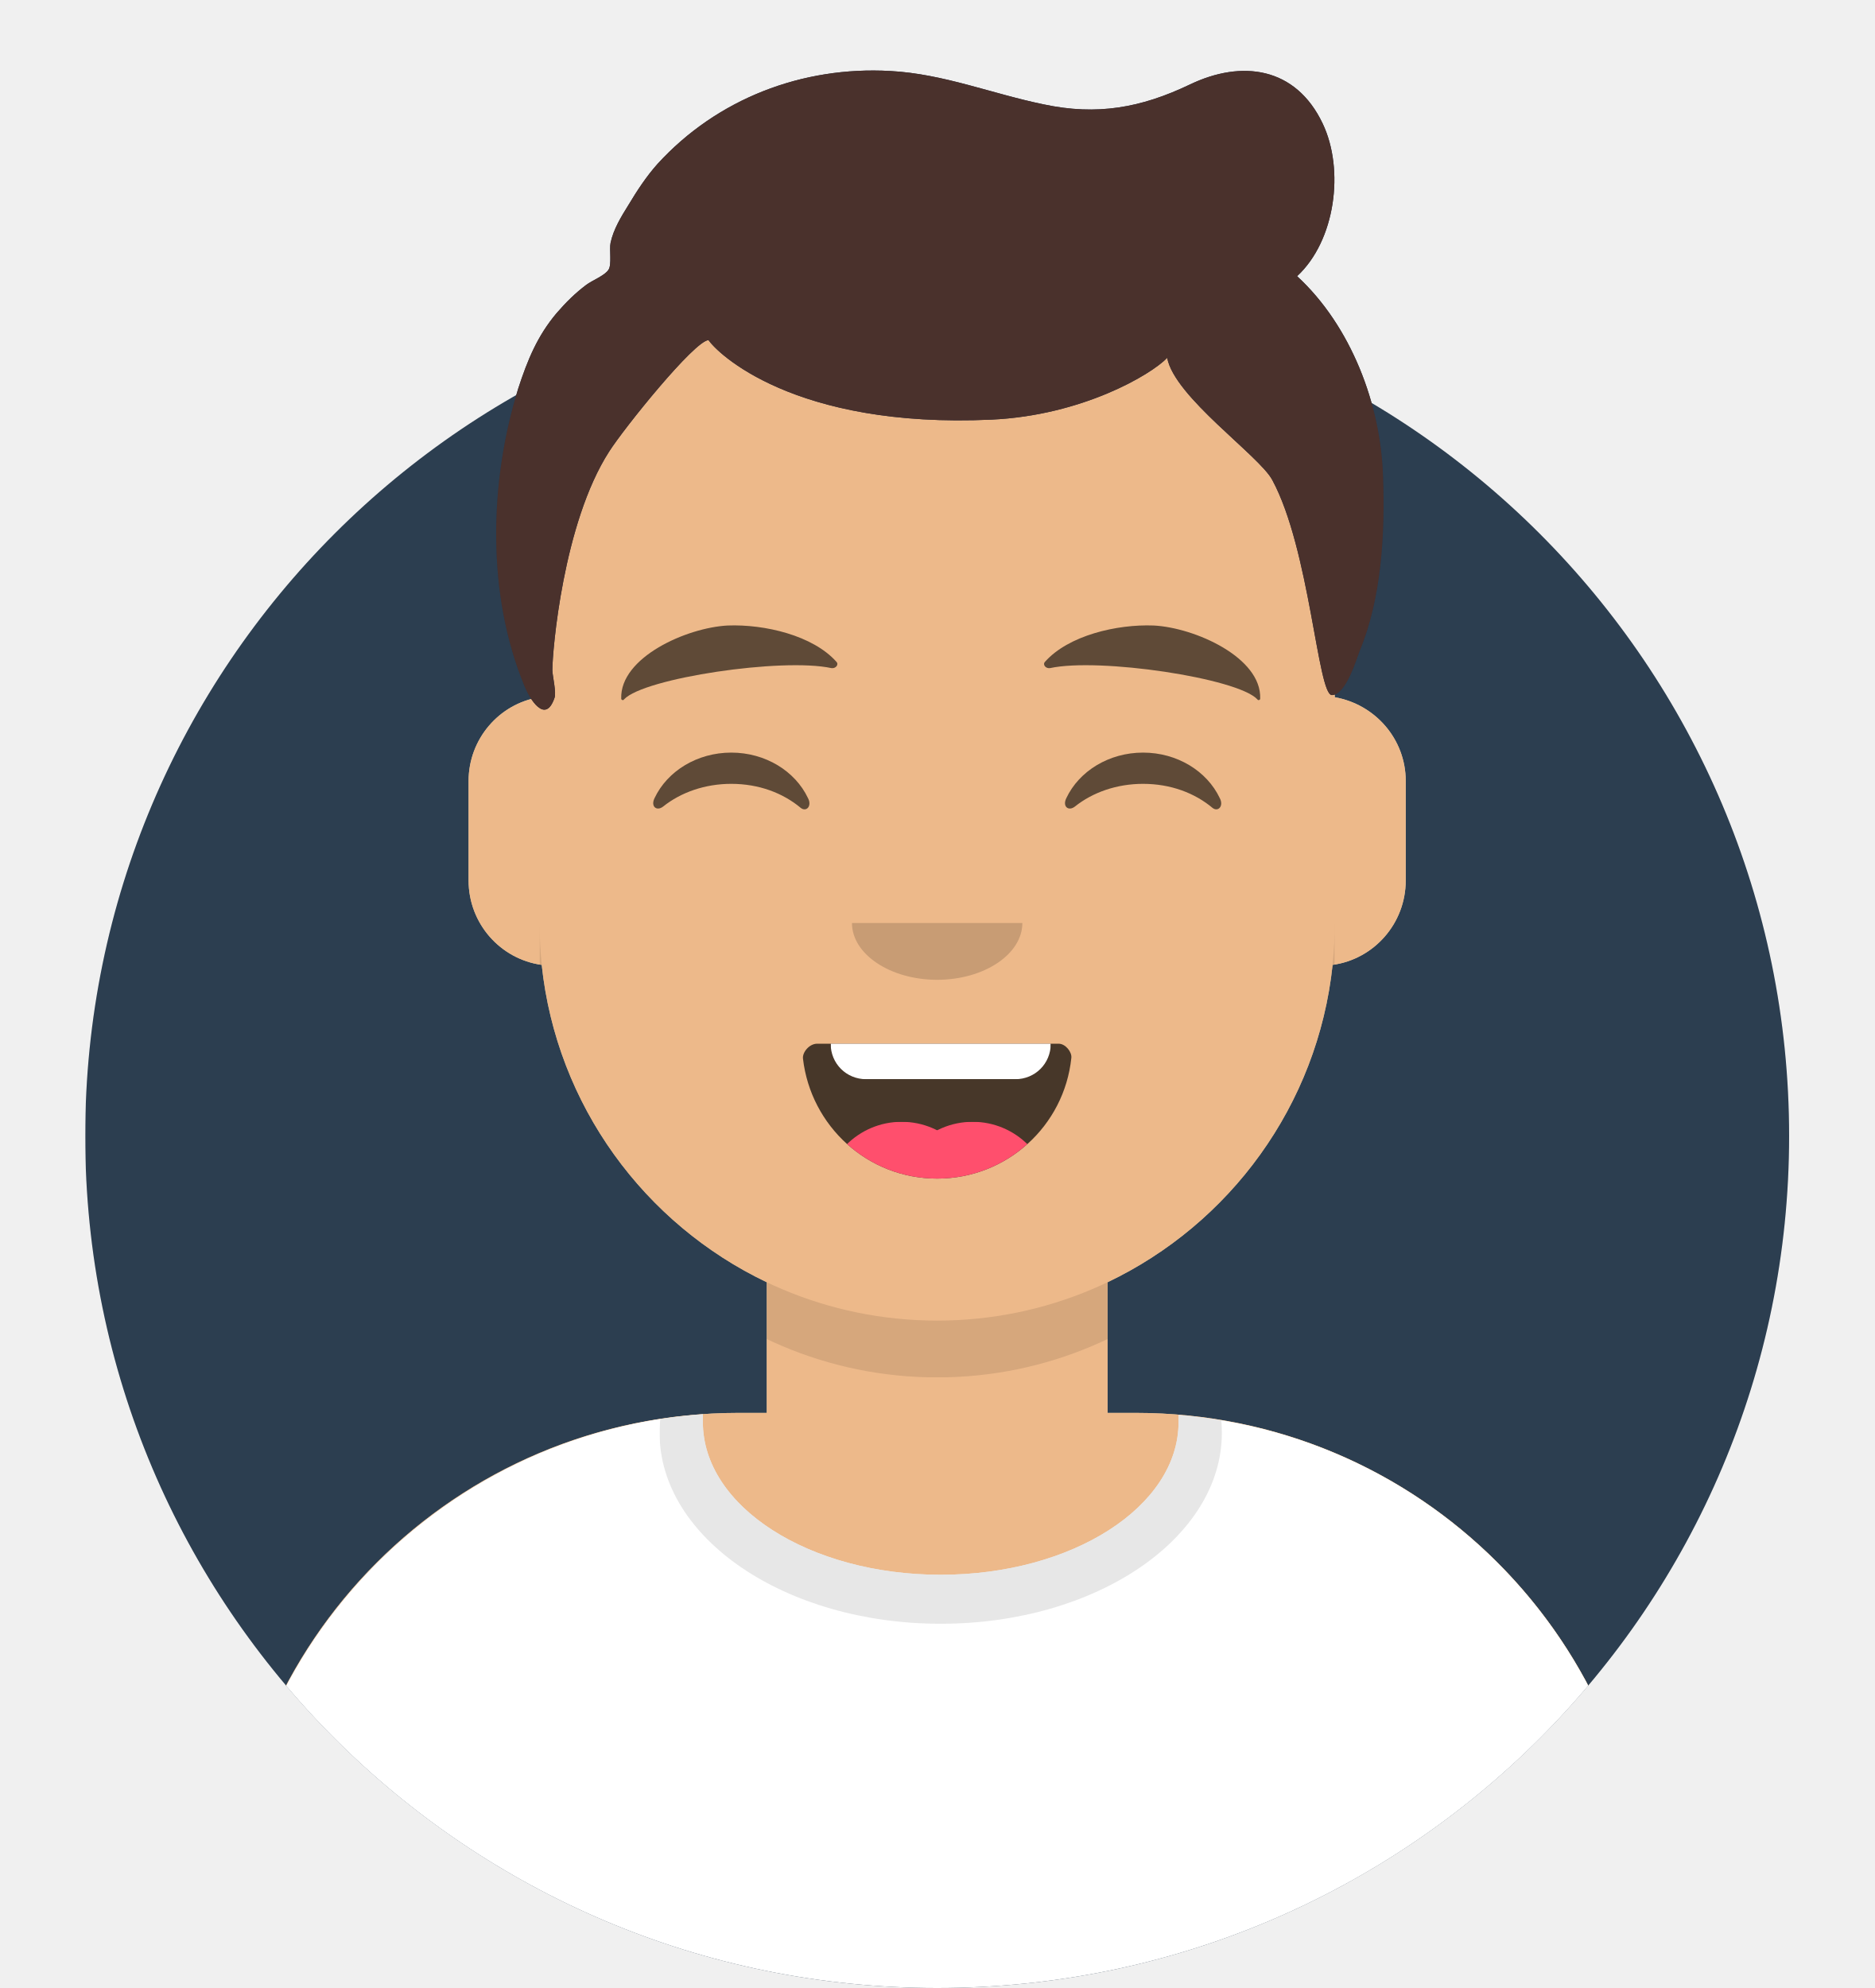
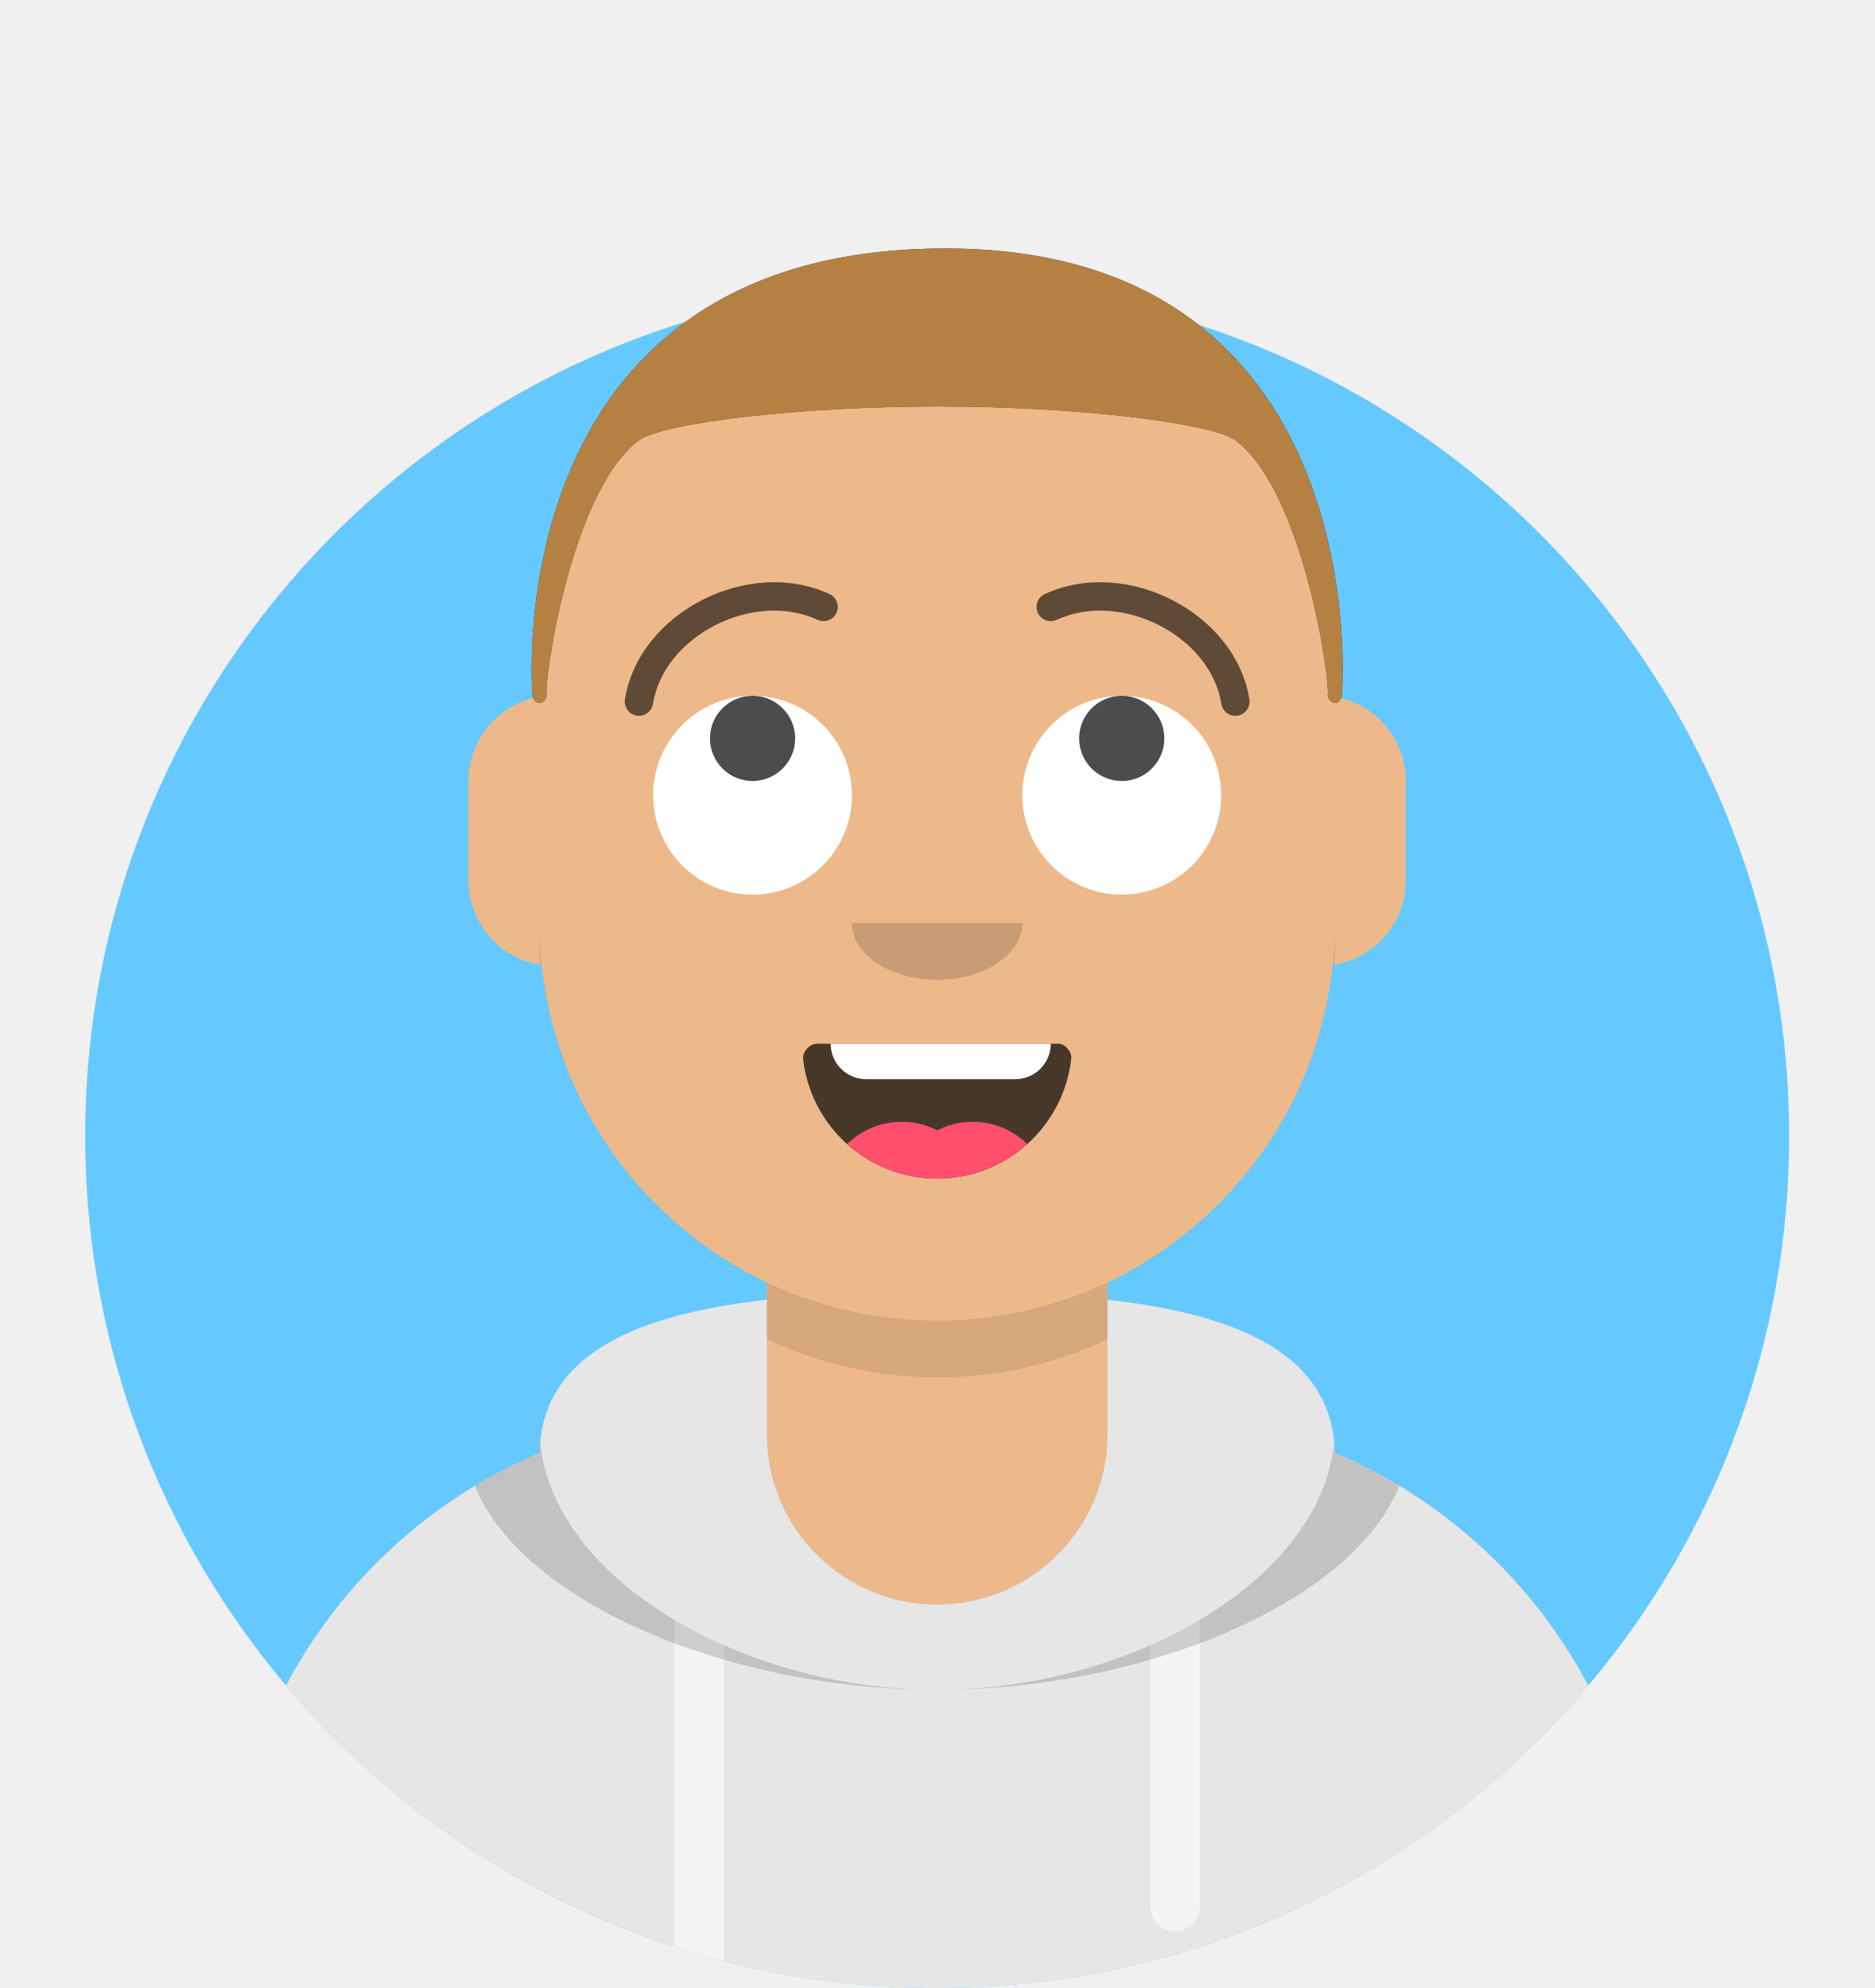
- <svg xmlns="http://www.w3.org/2000/svg" version="1.1" id="Layer_1" x="0px" y="0px" viewBox="0 0 264 280" style="enable-background:new 0 0 264 280;" xml:space="preserve">
+ <svg xmlns="http://www.w3.org/2000/svg" xmlns:xlink="http://www.w3.org/1999/xlink" version="1.1" id="Layer_1" x="0px" y="0px" viewBox="0 0 264 280" style="enable-background:new 0 0 264 280;" xml:space="preserve">
  <style type="text/css">
	.st0{fill-rule:evenodd;clip-rule:evenodd;fill:#E6E6E6;}
	.st1{filter:url(#Adobe_OpacityMaskFilter);}
	.st2{fill-rule:evenodd;clip-rule:evenodd;fill:#FFFFFF;}
	.st3{mask:url(#mask-2_1_);}
	.st4{fill-rule:evenodd;clip-rule:evenodd;fill:#2C3E50;}
	.st5{filter:url(#Adobe_OpacityMaskFilter_1_);}
	.st6{mask:url(#mask-4_1_);}
	.st7{fill-rule:evenodd;clip-rule:evenodd;fill:#D0C6AC;}
	.st8{filter:url(#Adobe_OpacityMaskFilter_2_);}
	.st9{mask:url(#mask-6_1_);}
	.st10{fill-rule:evenodd;clip-rule:evenodd;fill:#EDB98A;}
	.st11{filter:url(#Adobe_OpacityMaskFilter_3_);}
	.st12{mask:url(#mask-6_2_);fill-rule:evenodd;clip-rule:evenodd;fill-opacity:0.1;}
	.st13{filter:url(#Adobe_OpacityMaskFilter_4_);}
	.st14{mask:url(#react-mask-952_1_);}
	.st15{filter:url(#Adobe_OpacityMaskFilter_5_);}
	.st16{opacity:0.6;mask:url(#react-mask-952_2_);}
	.st17{fill-rule:evenodd;clip-rule:evenodd;fill-opacity:0.16;}
	.st18{fill-rule:evenodd;clip-rule:evenodd;fill-opacity:0.7;}
	.st19{filter:url(#Adobe_OpacityMaskFilter_6_);}
	.st20{mask:url(#react-mask-934_1_);fill-rule:evenodd;clip-rule:evenodd;fill:#FFFFFF;}
	.st21{filter:url(#Adobe_OpacityMaskFilter_7_);}
	.st22{mask:url(#react-mask-934_2_);}
	.st23{fill-rule:evenodd;clip-rule:evenodd;fill:#FF4F6D;}
	.st24{fill-rule:evenodd;clip-rule:evenodd;fill-opacity:0.6;}
	.st25{filter:url(#Adobe_OpacityMaskFilter_8_);}
	.st26{mask:url(#react-mask-925_1_);}
	.st27{fill-rule:evenodd;clip-rule:evenodd;fill:#28354B;}
	.st28{filter:url(#Adobe_OpacityMaskFilter_9_);}
	.st29{mask:url(#react-mask-924_1_);}
	.st30{fill-rule:evenodd;clip-rule:evenodd;fill:#4A312C;}
</style>
-   <g>
-     <g transform="translate(-825, -1100)">
+   <defs>
+     <circle id="react-path-1" cx="120" cy="120" r="120" />
+     <path d="M12,160 C12,226.274 65.726,280 132,280 C198.274,280 252,226.274 252,160 L264,160 L264,-1.42108547e-14 L-3.19744231e-14,-1.42108547e-14 L-3.19744231e-14,160 L12,160 Z" id="react-path-2" />
+     <path d="M124,144.611 L124,163 L128,163 L128,163 C167.765,163 200,195.235 200,235 L200,244 L0,244 L0,235 C-4.86974701e-15,195.235 32.235,163 72,163 L72,163 L76,163 L76,144.611 C58.763,136.422 46.372,119.687 44.305,99.881 C38.48,99.058 34,94.052 34,88 L34,74 C34,68.054 38.325,63.118 44,62.166 L44,56 L44,56 C44,25.072 69.072,5.68137151e-15 100,0 L100,0 L100,0 C130.928,-5.68137151e-15 156,25.072 156,56 L156,62.166 C161.675,63.118 166,68.054 166,74 L166,88 C166,94.052 161.52,99.058 155.695,99.881 C153.628,119.687 141.237,136.422 124,144.611 Z" id="react-path-3">
+ 	</path>
+   </defs>
+   <g id="Avataaar" stroke="none" stroke-width="1" fill="none" fill-rule="evenodd">
+     <g transform="translate(-825, -1100)" id="Avataaar/Circle">
      <g transform="translate(825, 1100)">
-         <g id="Circle" transform="translate(12, 40)">
-           <g id="Circle-Background">
-             <circle class="st0" cx="120" cy="120" r="120" />
-           </g>
-           <defs>
-             <filter id="Adobe_OpacityMaskFilter" filterUnits="userSpaceOnUse" x="0" y="0" width="240" height="240">
-               <feColorMatrix type="matrix" values="1 0 0 0 0  0 1 0 0 0  0 0 1 0 0  0 0 0 1 0" />
-             </filter>
-           </defs>
-           <mask maskUnits="userSpaceOnUse" x="0" y="0" width="240" height="240" id="mask-2_1_">
-             <g class="st1">
-               <circle id="path-1_1_" class="st2" cx="120" cy="120" r="120" />
-             </g>
+         <g id="Circle" stroke-width="1" fill-rule="evenodd" transform="translate(12, 40)">
+           <mask id="react-mask-4" fill="white">
+             <use xlink:href="#react-path-1">
+ 					</use>
          </mask>
-           <g class="st3">
-             <rect class="st4" width="240" height="240" />
+           <use id="Circle-Background" fill="#E6E6E6" xlink:href="#react-path-1" />
+           <g id="Color/Palette/Blue-01" mask="url(#react-mask-4)" fill="#65C9FF">
+             <rect id="🖍Color" x="0" y="0" width="240" height="240" />
          </g>
        </g>
-         <g id="Mask">
- 			</g>
-         <defs>
-           <filter id="Adobe_OpacityMaskFilter_1_" filterUnits="userSpaceOnUse" x="-1" y="0" width="265" height="280">
-             <feColorMatrix type="matrix" values="1 0 0 0 0  0 1 0 0 0  0 0 1 0 0  0 0 0 1 0" />
-           </filter>
-         </defs>
-         <mask maskUnits="userSpaceOnUse" x="-1" y="0" width="265" height="280" id="mask-4_1_">
-           <g class="st5">
-             <path id="path-3_1_" class="st2" d="M12,160c0,66.3,53.7,120,120,120s120-53.7,120-120h12V0H0v160H12z" />
-           </g>
+         <mask id="react-mask-5" fill="white">
+           <use xlink:href="#react-path-2" />
        </mask>
-         <g id="Avataaar" class="st6">
+         <g id="Mask" />
+         <g id="Avataaar" stroke-width="1" fill-rule="evenodd" mask="url(#react-mask-5)">
          <g id="Body" transform="translate(32, 36)">
-             <g>
-               <path class="st7" d="M124,144.6V163h4l0,0c39.8,0,72,32.2,72,72v9H0v-9c0-39.8,32.2-72,72-72l0,0h4v-18.4        c-17.2-8.2-29.6-24.9-31.7-44.7C38.5,99.1,34,94.1,34,88V74c0-5.9,4.3-10.9,10-11.8V56l0,0c0-30.9,25.1-56,56-56l0,0l0,0        c30.9,0,56,25.1,56,56v6.2c5.7,1,10,5.9,10,11.8v14c0,6.1-4.5,11.1-10.3,11.9C153.6,119.7,141.2,136.4,124,144.6z" />
-             </g>
-             <defs>
-               <filter id="Adobe_OpacityMaskFilter_2_" filterUnits="userSpaceOnUse" x="-32" y="0" width="264" height="244">
-                 <feColorMatrix type="matrix" values="1 0 0 0 0  0 1 0 0 0  0 0 1 0 0  0 0 0 1 0" />
-               </filter>
-             </defs>
-             <mask maskUnits="userSpaceOnUse" x="-32" y="0" width="264" height="244" id="mask-6_1_">
-               <g class="st8">
-                 <path id="path-5_1_" class="st2" d="M124,144.6V163h4l0,0c39.8,0,72,32.2,72,72v9H0v-9c0-39.8,32.2-72,72-72l0,0h4v-18.4         c-17.2-8.2-29.6-24.9-31.7-44.7C38.5,99.1,34,94.1,34,88V74c0-5.9,4.3-10.9,10-11.8V56l0,0c0-30.9,25.1-56,56-56l0,0l0,0         c30.9,0,56,25.1,56,56v6.2c5.7,1,10,5.9,10,11.8v14c0,6.1-4.5,11.1-10.3,11.9C153.6,119.7,141.2,136.4,124,144.6z" />
-               </g>
+             <mask id="react-mask-6" fill="white">
+               <use xlink:href="#react-path-3" />
            </mask>
-             <g class="st9">
-               <g id="Color" transform="translate(-32, 0)">
-                 <rect class="st10" width="264" height="244" />
+             <use fill="#D0C6AC" xlink:href="#react-path-3" />
+             <g id="Skin/👶🏽-03-Brown" mask="url(#react-mask-6)" fill="#EDB98A">
+               <g transform="translate(0, 0)" id="Color">
+                 <rect x="0" y="0" width="264" height="280" />
              </g>
            </g>
+             <path d="M156,79 L156,102 C156,132.928 130.928,158 100,158 C69.072,158 44,132.928 44,102 L44,79 L44,94 C44,124.928 69.072,150 100,150 C130.928,150 156,124.928 156,94 L156,79 Z" id="Neck-Shadow" fill-opacity="0.1" fill="#000000" mask="url(#react-mask-6)" />
+           </g>
+           <g id="Clothing/Hoodie" transform="translate(0, 170)">
            <defs>
-               <filter id="Adobe_OpacityMaskFilter_3_" filterUnits="userSpaceOnUse" x="44" y="79" width="112" height="79">
-                 <feColorMatrix type="matrix" values="1 0 0 0 0  0 1 0 0 0  0 0 1 0 0  0 0 0 1 0" />
-               </filter>
+               <path d="M108,13.071 C90.081,15.076 76.28,20.552 76.004,34.645 C50.146,45.568 32,71.165 32,100.999 L32,100.999 L32,110 L232,110 L232,100.999 C232,71.165 213.854,45.568 187.996,34.645 C187.72,20.552 173.919,15.076 156,13.071 L156,32 L156,32 C156,45.255 145.255,56 132,56 L132,56 C118.745,56 108,45.255 108,32 L108,13.071 Z" id="react-path-18" />
            </defs>
-             <mask maskUnits="userSpaceOnUse" x="44" y="79" width="112" height="79" id="mask-6_2_">
-               <g class="st11">
-                 <path id="path-5_2_" class="st2" d="M124,144.6V163h4l0,0c39.8,0,72,32.2,72,72v9H0v-9c0-39.8,32.2-72,72-72l0,0h4v-18.4         c-17.2-8.2-29.6-24.9-31.7-44.7C38.5,99.1,34,94.1,34,88V74c0-5.9,4.3-10.9,10-11.8V56l0,0c0-30.9,25.1-56,56-56l0,0l0,0         c30.9,0,56,25.1,56,56v6.2c5.7,1,10,5.9,10,11.8v14c0,6.1-4.5,11.1-10.3,11.9C153.6,119.7,141.2,136.4,124,144.6z" />
+             <mask id="react-mask-19" fill="white">
+               <use xlink:href="#react-path-18" />
+             </mask>
+             <use id="Hoodie" fill="#B7C1DB" fill-rule="evenodd" xlink:href="#react-path-18" />
+             <g id="Color/Palette/Gray-01" mask="url(#react-mask-19)" fill-rule="evenodd" fill="#E6E6E6">
+               <rect id="🖍Color" x="0" y="0" width="264" height="110" />
+             </g>
+             <path d="M102,61.739 L102,110 L95,110 L95,58.15 C97.204,59.46 99.547,60.661 102,61.739 Z M169,58.15 L169,98.5 C169,100.433 167.433,102 165.5,102 C163.567,102 162,100.433 162,98.5 L162,61.739 C164.453,60.661 166.796,59.46 169,58.15 Z" id="Straps" fill="#F4F4F4" fill-rule="evenodd" mask="url(#react-mask-19)" />
+             <path d="M90.96,12.724 C75.909,15.571 65.5,21.243 65.5,32.308 C65.5,52.02 98.538,68 132,68 C165.462,68 198.5,52.02 198.5,32.308 C198.5,21.243 188.091,15.571 173.04,12.724 C182.125,16.074 188,21.706 188,31.077 C188,51.469 160.179,68 132,68 C103.821,68 76,51.469 76,31.077 C76,21.706 81.875,16.074 90.96,12.724 Z" id="Shadow" fill-opacity="0.16" fill="#000000" fill-rule="evenodd" mask="url(#react-mask-19)" />
+           </g>
+           <g id="Face" transform="translate(76, 82)" fill="#000000">
+             <g id="Mouth/Smile" transform="translate(2, 52)">
+               <defs>
+                 <path d="M35.118,15.128 C36.176,24.62 44.226,32 54,32 C63.804,32 71.874,24.574 72.892,15.04 C72.974,14.273 72.117,13 71.043,13 C56.149,13 44.738,13 37.087,13 C36.007,13 35.012,14.178 35.118,15.128 Z" id="react-path-32" />
+               </defs>
+               <mask id="react-mask-33" fill="white">
+                 <use xlink:href="#react-path-32" />
+               </mask>
+               <use id="Mouth" fill-opacity="0.7" fill="#000000" fill-rule="evenodd" xlink:href="#react-path-32" />
+               <rect id="Teeth" fill="#FFFFFF" fill-rule="evenodd" mask="url(#react-mask-33)" x="39" y="2" width="31" height="16" rx="5" />
+               <g id="Tongue" stroke-width="1" fill-rule="evenodd" mask="url(#react-mask-33)" fill="#FF4F6D">
+                 <g transform="translate(38, 24)">
+                   <circle cx="11" cy="11" r="11" />
+                   <circle cx="21" cy="11" r="11" />
+                 </g>
              </g>
-             </mask>
-             <path id="Neck-Shadow" class="st12" d="M156,79v23c0,30.9-25.1,56-56,56s-56-25.1-56-56V79v15c0,30.9,25.1,56,56,56       s56-25.1,56-56V79z" />
-           </g>
-           <g transform="translate(0, 170)">
-             <g id="Clothes">
-               <path class="st0" d="M166,29.3c37,3,66,34,66,71.8v8.9H32v-8.9C32,63,61.6,31.8,99,29.2c0,0.4,0,0.7,0,1.1        c0,11.9,15,21.5,33.5,21.5S166,42.2,166,30.3C166,30,166,29.6,166,29.3z" />
            </g>
-             <defs>
-               <filter id="Adobe_OpacityMaskFilter_4_" filterUnits="userSpaceOnUse" x="0" y="0" width="264" height="110">
-                 <feColorMatrix type="matrix" values="1 0 0 0 0  0 1 0 0 0  0 0 1 0 0  0 0 0 1 0" />
-               </filter>
-             </defs>
-             <mask maskUnits="userSpaceOnUse" x="0" y="0" width="264" height="110" id="react-mask-952_1_">
-               <g class="st13">
-                 <path id="react-path-951_1_" class="st2" d="M166,29.3c37,3,66,34,66,71.8v8.9H32v-8.9C32,63,61.6,31.8,99,29.2         c0,0.4,0,0.7,0,1.1c0,11.9,15,21.5,33.5,21.5S166,42.2,166,30.3C166,30,166,29.6,166,29.3z" />
-               </g>
-             </mask>
-             <g class="st14">
-               <rect class="st2" width="264" height="110" />
+             <g id="Nose/Default" transform="translate(28, 40)" fill-opacity="0.16">
+               <path d="M16,8 C16,12.418 21.373,16 28,16 L28,16 C34.627,16 40,12.418 40,8" id="Nose" />
            </g>
-             <defs>
-               <filter id="Adobe_OpacityMaskFilter_5_" filterUnits="userSpaceOnUse" x="92.9" y="4.9" width="79.3" height="53.8">
-                 <feColorMatrix type="matrix" values="1 0 0 0 0  0 1 0 0 0  0 0 1 0 0  0 0 0 1 0" />
-               </filter>
-             </defs>
-             <mask maskUnits="userSpaceOnUse" x="92.9" y="4.9" width="79.3" height="53.8" id="react-mask-952_2_">
-               <g class="st15">
-                 <path id="react-path-951_2_" class="st2" d="M166,29.3c37,3,66,34,66,71.8v8.9H32v-8.9C32,63,61.6,31.8,99,29.2         c0,0.4,0,0.7,0,1.1c0,11.9,15,21.5,33.5,21.5S166,42.2,166,30.3C166,30,166,29.6,166,29.3z" />
-               </g>
-             </mask>
-             <g id="Shadowy" class="st16">
-               <g transform="translate(92, 4)">
-                 <ellipse class="st17" cx="40.5" cy="27.8" rx="39.6" ry="26.9" />
+             <g id="Eyes/Eye-Roll-🙄" transform="translate(0, 8)">
+               <circle id="Eyeball" fill="#FFFFFF" cx="30" cy="22" r="14" />
+               <circle id="The-white-stuff" fill="#FFFFFF" cx="82" cy="22" r="14" />
+               <circle id="Eye" fill-opacity="0.7" fill="#000000" cx="30" cy="14" r="6" />
+               <circle id="Eye" fill-opacity="0.7" fill="#000000" cx="82" cy="14" r="6" />
+             </g>
+             <g id="Eyebrow/Outline/Raised-Excited" fill-opacity="0.6">
+               <g id="I-Browse" transform="translate(12, 0)">
+                 <path d="M3.976,17.128 C5.471,7.605 18.059,1.109 27.164,5.301 C28.167,5.763 29.355,5.324 29.817,4.321 C30.279,3.318 29.84,2.13 28.836,1.668 C17.349,-3.622 1.936,4.332 0.024,16.507 C-0.147,17.599 0.599,18.622 1.69,18.794 C2.781,18.965 3.804,18.219 3.976,17.128 Z" id="Eyebrow" fill-rule="nonzero" />
+                 <path d="M61.976,17.128 C63.471,7.605 76.059,1.109 85.164,5.301 C86.167,5.763 87.355,5.324 87.817,4.321 C88.279,3.318 87.84,2.13 86.836,1.668 C75.349,-3.622 59.936,4.332 58.024,16.507 C57.853,17.599 58.599,18.622 59.69,18.794 C60.781,18.965 61.804,18.219 61.976,17.128 Z" id="Eyebrow" fill-rule="nonzero" transform="translate(73.0001, 9.410436) scale(-1, 1) translate(-73.0001, -9.410436) " />
              </g>
            </g>
          </g>
-           <g id="Face" transform="translate(76, 82)">
-             <g transform="translate(2, 52)">
-               <g id="Mouth">
-                 <path class="st18" d="M35.1,15.1C36.2,24.6,44.2,32,54,32c9.8,0,17.9-7.4,18.9-17c0.1-0.8-0.8-2-1.8-2c-14.9,0-26.3,0-34,0         C36,13,35,14.2,35.1,15.1z" />
-               </g>
-               <defs>
-                 <filter id="Adobe_OpacityMaskFilter_6_" filterUnits="userSpaceOnUse" x="39" y="2" width="31" height="16">
-                   <feColorMatrix type="matrix" values="1 0 0 0 0  0 1 0 0 0  0 0 1 0 0  0 0 0 1 0" />
-                 </filter>
-               </defs>
-               <mask maskUnits="userSpaceOnUse" x="39" y="2" width="31" height="16" id="react-mask-934_1_">
-                 <g class="st19">
-                   <path id="react-path-933_1_" class="st2" d="M35.1,15.1C36.2,24.6,44.2,32,54,32c9.8,0,17.9-7.4,18.9-17          c0.1-0.8-0.8-2-1.8-2c-14.9,0-26.3,0-34,0C36,13,35,14.2,35.1,15.1z" />
-                 </g>
-               </mask>
-               <path id="Teeth" class="st20" d="M44,2h21c2.8,0,5,2.2,5,5v6c0,2.8-2.2,5-5,5H44c-2.8,0-5-2.2-5-5V7C39,4.2,41.2,2,44,2z" />
-               <defs>
-                 <filter id="Adobe_OpacityMaskFilter_7_" filterUnits="userSpaceOnUse" x="38" y="24" width="32" height="22">
-                   <feColorMatrix type="matrix" values="1 0 0 0 0  0 1 0 0 0  0 0 1 0 0  0 0 0 1 0" />
-                 </filter>
-               </defs>
-               <mask maskUnits="userSpaceOnUse" x="38" y="24" width="32" height="22" id="react-mask-934_2_">
-                 <g class="st21">
-                   <path id="react-path-933_2_" class="st2" d="M35.1,15.1C36.2,24.6,44.2,32,54,32c9.8,0,17.9-7.4,18.9-17          c0.1-0.8-0.8-2-1.8-2c-14.9,0-26.3,0-34,0C36,13,35,14.2,35.1,15.1z" />
-                 </g>
-               </mask>
-               <g id="Tongue" class="st22">
-                 <g transform="translate(38, 24)">
-                   <circle class="st23" cx="11" cy="11" r="11" />
-                   <circle class="st23" cx="21" cy="11" r="11" />
-                 </g>
-               </g>
-             </g>
-             <g transform="translate(28, 40)">
-               <path id="Nose" class="st17" d="M16,8c0,4.4,5.4,8,12,8l0,0c6.6,0,12-3.6,12-8" />
-             </g>
-             <g transform="translate(0, 8)">
-               <path id="Squint" class="st24" d="M16.2,22.4C18,18.6,22.2,16,27,16c4.8,0,9,2.6,10.8,6.4c0.6,1.1-0.2,2-1,1.4        c-2.5-2.1-5.9-3.4-9.8-3.4c-3.7,0-7.1,1.2-9.6,3.2C16.5,24.3,15.6,23.6,16.2,22.4z" />
-               <path class="st24" d="M74.2,22.4C76,18.6,80.2,16,85,16c4.8,0,9,2.6,10.8,6.4c0.6,1.1-0.2,2-1,1.4c-2.5-2.1-5.9-3.4-9.8-3.4        c-3.7,0-7.1,1.2-9.6,3.2C74.5,24.3,73.6,23.6,74.2,22.4z" />
-             </g>
-             <g>
-               <path id="Eyebrow" class="st24" d="M26.5,6.1c-5.8,0.3-15.2,4.5-15,10.3c0,0.2,0.3,0.3,0.4,0.1c2.8-3,22.3-5.9,29.2-4.4        c0.6,0.1,1.1-0.5,0.7-0.9C38.5,7.5,31.7,5.9,26.5,6.1" />
-               <path class="st24" d="M86.5,6.1c5.8,0.3,15.2,4.5,15,10.3c0,0.2-0.3,0.3-0.4,0.1c-2.8-3-22.3-5.9-29.2-4.4        c-0.6,0.1-1.1-0.5-0.7-0.9C74.5,7.5,81.3,5.9,86.5,6.1" />
-             </g>
-           </g>
-           <g id="Top">
+           <g id="Top" stroke-width="1" fill-rule="evenodd">
            <defs>
-               <filter id="Adobe_OpacityMaskFilter_8_" filterUnits="userSpaceOnUse" x="-1" y="0" width="264" height="280">
-                 <feColorMatrix type="matrix" values="1 0 0 0 0  0 1 0 0 0  0 0 1 0 0  0 0 0 1 0" />
+               <rect id="react-path-16" x="0" y="0" width="264" height="280" />
+               <path d="M1,64 C1.347,65.488 2.673,65.223 3,64 C2.537,62.446 6.296,35.248 16,28 C19.618,25.483 39.008,23.232 58.313,23.246 C77.409,23.259 96.421,25.511 100,28 C109.704,35.248 113.463,62.446 113,64 C113.327,65.223 114.653,65.488 115,64 C115.719,53.702 115,0.274 58,1 C1,1.726 0.281,53.702 1,64 Z" id="react-path-17" />
+               <filter x="-0.8%" y="-2.0%" width="101.5%" height="108.0%" filterUnits="objectBoundingBox" id="react-filter-13">
+                 <feOffset dx="0" dy="2" in="SourceAlpha" result="shadowOffsetOuter1" />
+                 <feColorMatrix values="0 0 0 0 0   0 0 0 0 0   0 0 0 0 0  0 0 0 0.16 0" type="matrix" in="shadowOffsetOuter1" result="shadowMatrixOuter1" />
+                 <feMerge>
+                   <feMergeNode in="shadowMatrixOuter1" />
+                   <feMergeNode in="SourceGraphic" />
+                 </feMerge>
              </filter>
            </defs>
-             <mask maskUnits="userSpaceOnUse" x="-1" y="0" width="264" height="280" id="react-mask-925_1_">
-               <g class="st25">
-                 <rect id="react-path-927_1_" class="st2" width="264" height="280" />
-               </g>
+             <mask id="react-mask-14" fill="white">
+               <use xlink:href="#react-path-16" />
            </mask>
-             <g class="st26">
+             <g id="Mask" />
+             <g id="Top/Short-Hair/The-Caesar" mask="url(#react-mask-14)">
              <g transform="translate(-1, 0)">
-                 <g id="Short-Hair">
-                   <path class="st27" d="M183.7,38.9c5.4-5,6.7-15,3.6-21.5c-3.8-8-11.4-9-18.7-5.5c-6.9,3.3-13.1,4.4-20.6,2.8          c-7.3-1.5-14.1-4.3-21.6-4.7C114,9.3,102,13.9,93.6,23.1c-1.6,1.8-2.9,3.8-4.1,5.8c-1,1.6-2.1,3.4-2.5,5.3          c-0.2,0.9,0.2,3.1-0.3,3.8c-0.5,0.8-2.3,1.5-3.1,2.1c-1.6,1.2-2.9,2.5-4.2,4c-2.7,3.2-4.1,6.6-5.4,10.6          c-4.1,13.2-4.5,29,0.9,42c0.7,1.7,2.9,5.4,4.2,1.6c0.3-0.7-0.3-3.2-0.3-3.9c0-2.7,1.5-20.7,8-30.8c2.1-3.3,12-15.6,14-15.7          c1.1,1.7,11.9,12.5,39.9,11.2c12.7-0.6,22.4-6.3,24.7-8.7c1,5.5,13,13.8,14.8,17.2c5.3,9.8,6.4,30.3,8.4,30.3          s3.5-5.2,3.9-6.2c3.1-7.4,3.6-16.6,3.3-24.6C195.5,57,191.3,45.9,183.7,38.9z" />
-                 </g>
-                 <defs>
-                   <filter id="Adobe_OpacityMaskFilter_9_" filterUnits="userSpaceOnUse" x="0" y="0" width="264" height="280">
-                     <feColorMatrix type="matrix" values="1 0 0 0 0  0 1 0 0 0  0 0 1 0 0  0 0 0 1 0" />
-                   </filter>
-                 </defs>
-                 <mask maskUnits="userSpaceOnUse" x="0" y="0" width="264" height="280" id="react-mask-924_1_">
-                   <g class="st28">
-                     <path id="react-path-926_1_" class="st2" d="M183.7,38.9c5.4-5,6.7-15,3.6-21.5c-3.8-8-11.4-9-18.7-5.5           c-6.9,3.3-13.1,4.4-20.6,2.8c-7.3-1.5-14.1-4.3-21.6-4.7C114,9.3,102,13.9,93.6,23.1c-1.6,1.8-2.9,3.8-4.1,5.8           c-1,1.6-2.1,3.4-2.5,5.3c-0.2,0.9,0.2,3.1-0.3,3.8c-0.5,0.8-2.3,1.5-3.1,2.1c-1.6,1.2-2.9,2.5-4.2,4           c-2.7,3.2-4.1,6.6-5.4,10.6c-4.1,13.2-4.5,29,0.9,42c0.7,1.7,2.9,5.4,4.2,1.6c0.3-0.7-0.3-3.2-0.3-3.9           c0-2.7,1.5-20.7,8-30.8c2.1-3.3,12-15.6,14-15.7c1.1,1.7,11.9,12.5,39.9,11.2c12.7-0.6,22.4-6.3,24.7-8.7           c1,5.5,13,13.8,14.8,17.2c5.3,9.8,6.4,30.3,8.4,30.3s3.5-5.2,3.9-6.2c3.1-7.4,3.6-16.6,3.3-24.6           C195.5,57,191.3,45.9,183.7,38.9z" />
-                   </g>
-                 </mask>
-                 <g class="st29">
-                   <g transform="translate(0, 0) ">
-                     <rect class="st30" width="264" height="280" />
+                 <g id="Hair" stroke-width="1" fill-rule="evenodd" transform="translate(75, 34)">
+                   <mask id="react-mask-15" fill="white">
+                     <use xlink:href="#react-path-17" />
+                   </mask>
+                   <use id="Caesar" fill="#28354B" xlink:href="#react-path-17" />
+                   <g id="Skin/👶🏽-03-Brown" mask="url(#react-mask-15)" fill="#B58143">
+                     <g transform="translate(0, 0) " id="Color">
+                       <rect x="0" y="0" width="264" height="280" />
+                     </g>
                  </g>
                </g>
              </g>
            </g>
          </g>
        </g>
      </g>
    </g>
  </g>
</svg>
